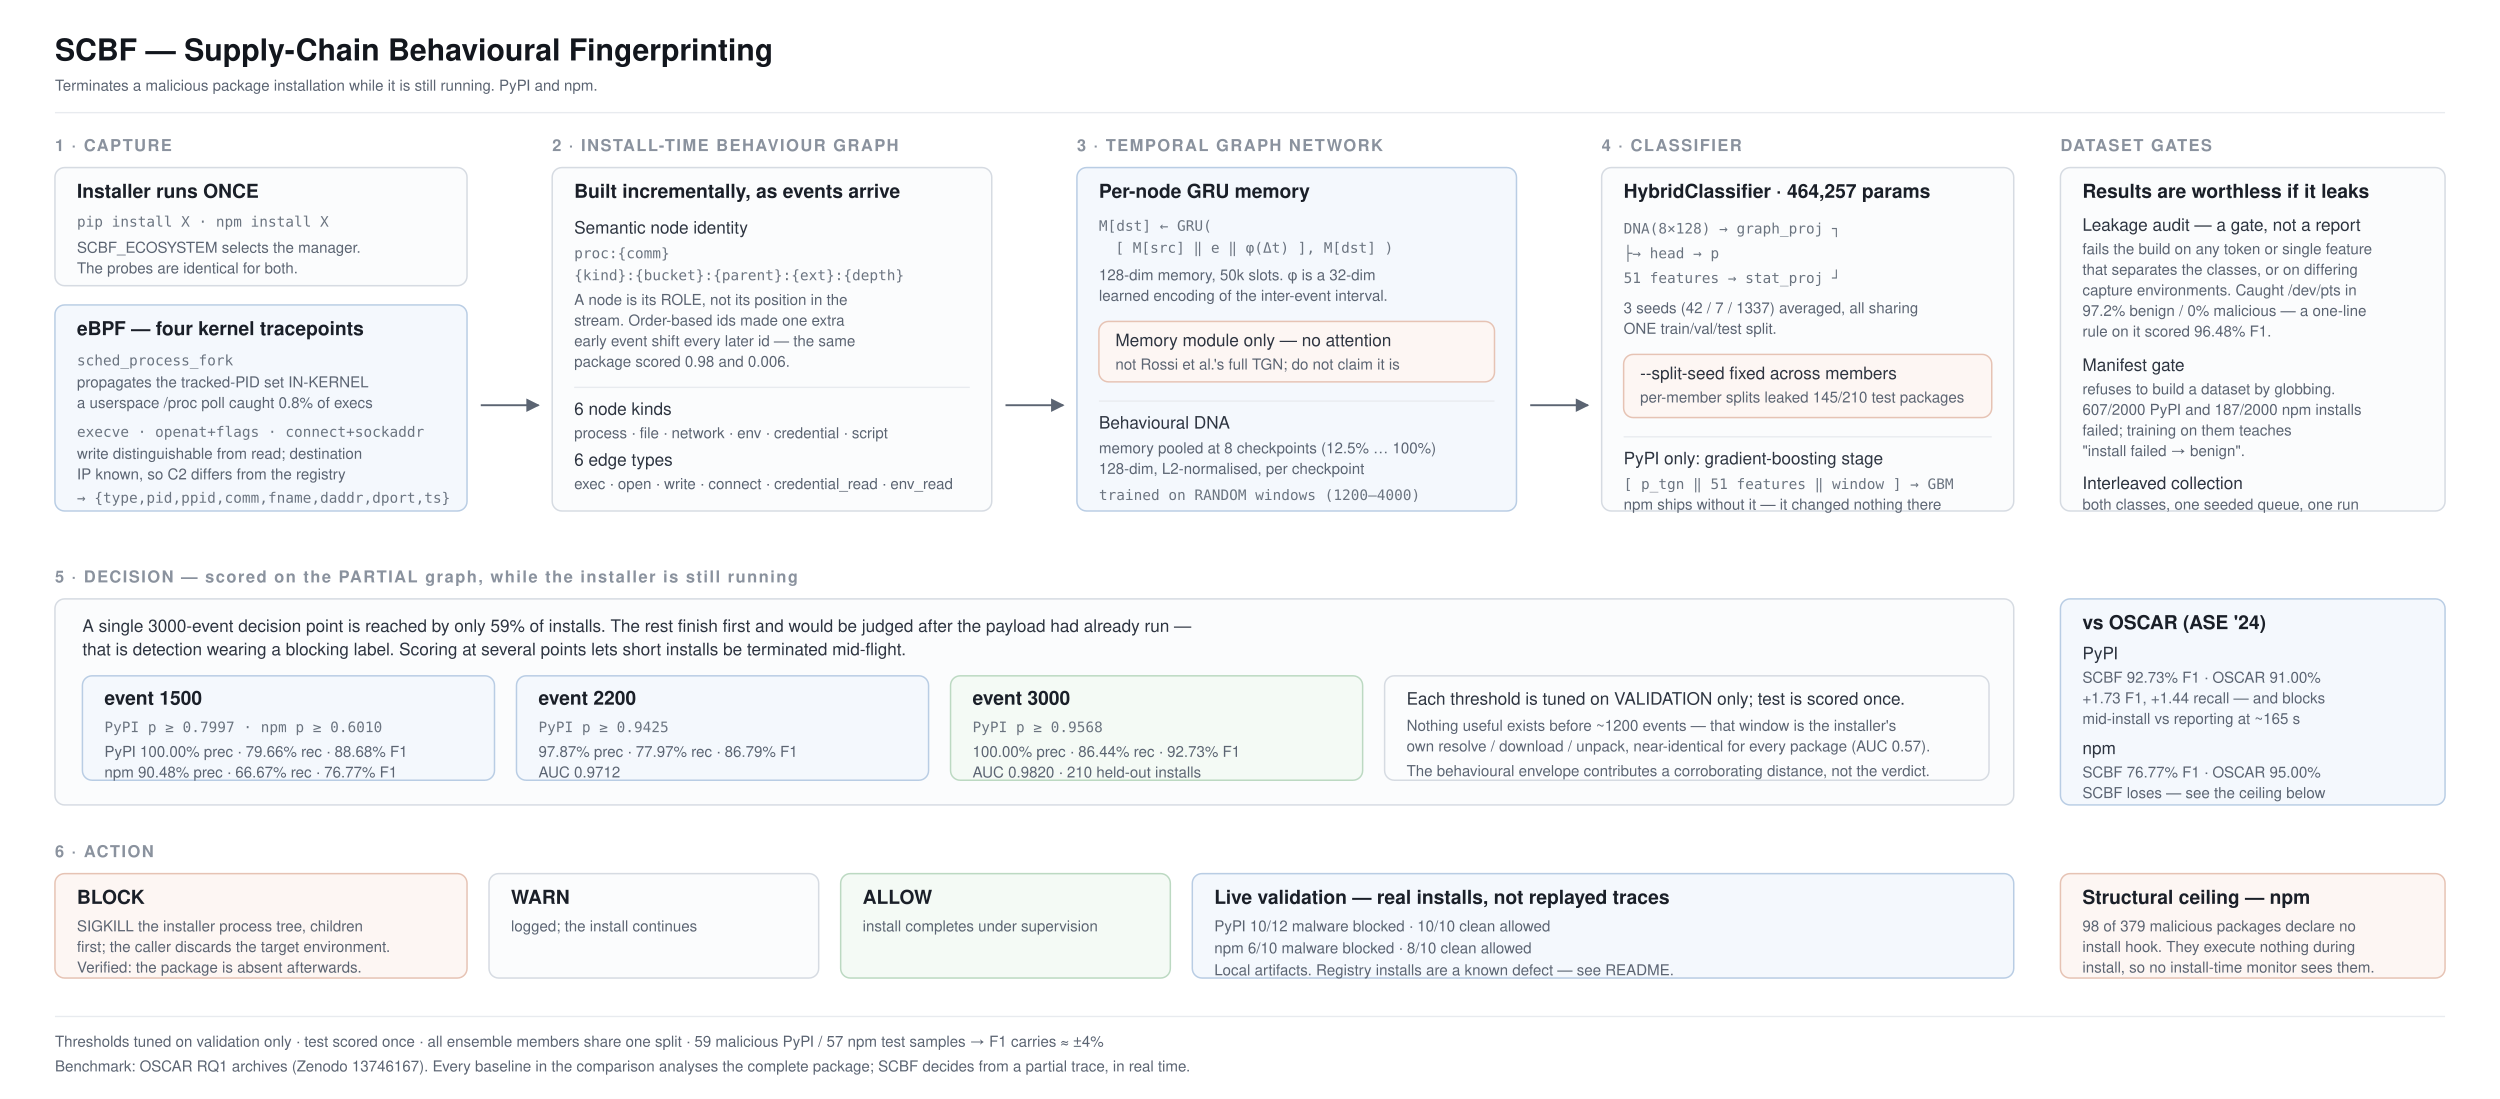
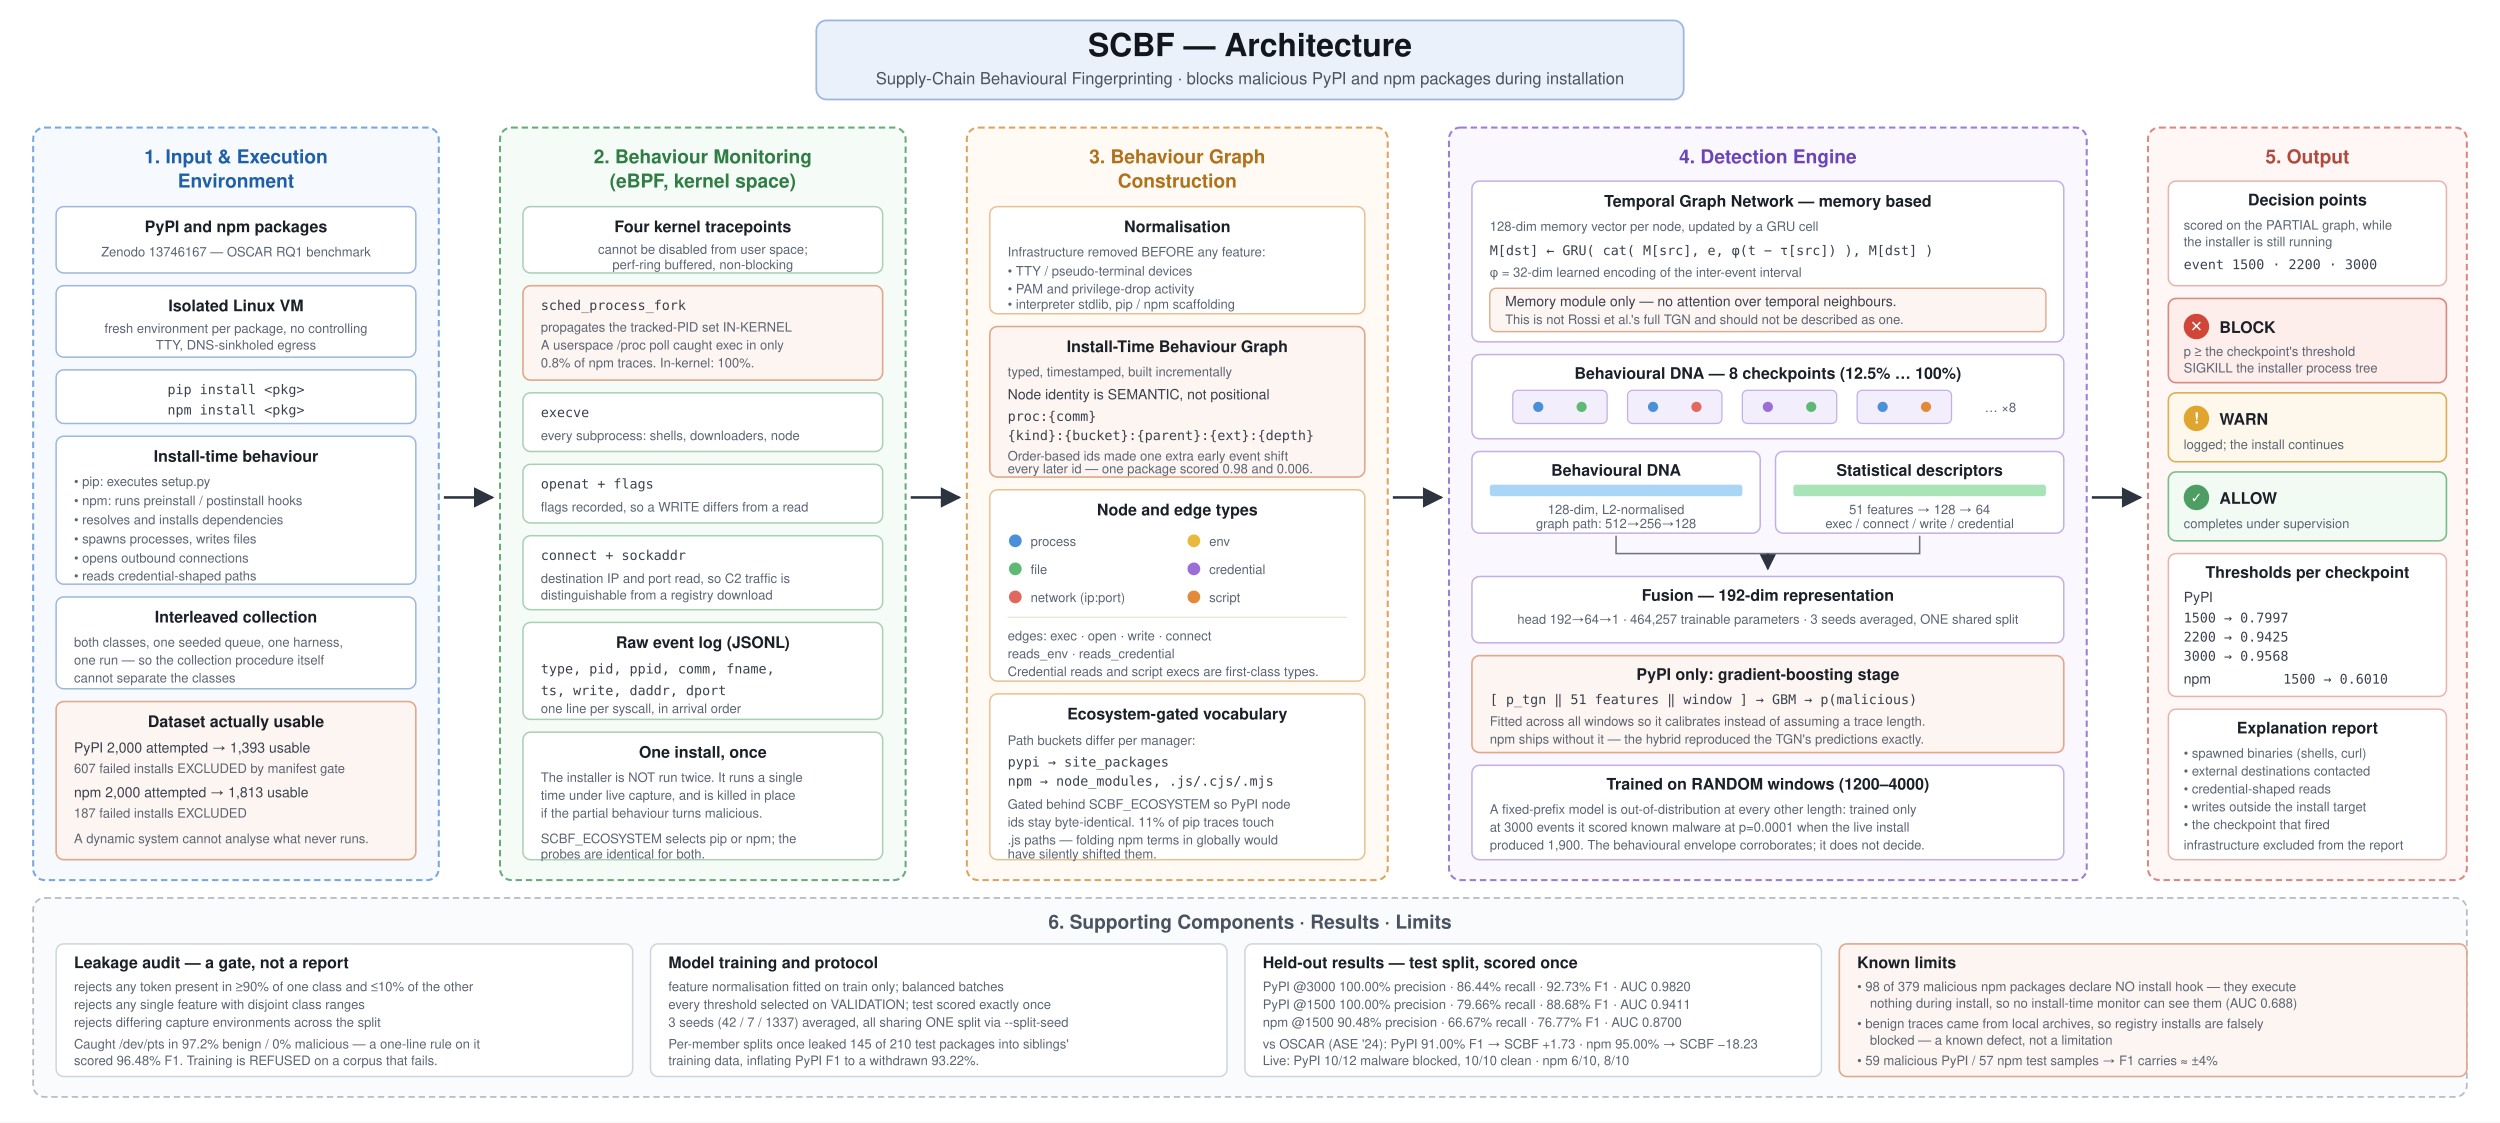
- <svg xmlns="http://www.w3.org/2000/svg" width="1820" height="800" viewBox="0 0 1820 800" font-family="Helvetica Neue, Helvetica, Arial, sans-serif">
+ <svg xmlns="http://www.w3.org/2000/svg" width="1960" height="880" viewBox="0 0 1960 880" font-family="Helvetica Neue, Helvetica, Arial, sans-serif">
  <defs>
-     <marker id="a" viewBox="0 0 10 10" refX="9" refY="5" markerWidth="7" markerHeight="7" orient="auto">
-       <path d="M0,0 L10,5 L0,10 z" fill="#5b6472" />
+     <marker id="ar" viewBox="0 0 10 10" refX="9" refY="5" markerWidth="8" markerHeight="8" orient="auto">
+       <path d="M0,0 L10,5 L0,10 z" fill="#2d3440" />
    </marker>
    <style>
-       .t   { font-size:12.5px; fill:#2d3440; }
-       .s   { font-size:11px;   fill:#5b6472; }
-       .m   { font-size:10.5px; fill:#6b7480; font-family:"SF Mono",Menlo,Consolas,monospace; }
-       .h   { font-size:14px;   fill:#1a1f28; font-weight:600; }
-       .st  { font-size:12px;   fill:#8a929e; font-weight:600; letter-spacing:.09em; }
-       .ttl { font-size:22px;   fill:#12161d; font-weight:600; }
-       .box { fill:#fbfcfd; stroke:#d6dbe2; stroke-width:1.1; rx:7; }
-       .acc { fill:#f4f8fd; stroke:#b9cde4; stroke-width:1.1; rx:7; }
-       .wrn { fill:#fdf6f3; stroke:#e6c3b4; stroke-width:1.1; rx:7; }
-       .ok  { fill:#f4faf5; stroke:#bcd9c2; stroke-width:1.1; rx:7; }
-       .ln  { stroke:#5b6472; stroke-width:1.4; fill:none; marker-end:url(#a); }
-       .sep { stroke:#e8ebef; stroke-width:1; }
+       .ttl  { font-size:25px; fill:#12161d; font-weight:700; text-anchor:middle; }
+       .sub  { font-size:13px; fill:#4a5260; text-anchor:middle; }
+       .sec  { font-size:15px; font-weight:700; text-anchor:middle; }
+       .ch   { font-size:12.5px; fill:#1a1f28; font-weight:700; text-anchor:middle; }
+       .cl   { font-size:12.5px; fill:#1a1f28; font-weight:700; }
+       .t    { font-size:11px; fill:#3a414d; }
+       .s    { font-size:10.2px; fill:#5b6472; }
+       .m    { font-size:10.5px; fill:#3a414d; font-family:"SF Mono",Menlo,Consolas,monospace; }
+       .mc   { font-size:10.5px; fill:#3a414d; font-family:"SF Mono",Menlo,Consolas,monospace; text-anchor:middle; }
+       .card { fill:#ffffff; stroke-width:1.2; rx:6; }
+       .flag { fill:#fdf5f1; stroke:#e0a98c; stroke-width:1.3; rx:6; }
    </style>
  </defs>
-   <rect width="1820" height="800" fill="#ffffff" />
-   <text x="40" y="44" class="ttl">SCBF — Supply-Chain Behavioural Fingerprinting</text>
-   <text x="40" y="66" class="s">Terminates a malicious package installation while it is still running. PyPI and npm.</text>
-   <line x1="40" y1="82" x2="1780" y2="82" class="sep" />
-   <text x="40" y="110" class="st">1 · CAPTURE</text>
-   <rect x="40" y="122" width="300" height="86" class="box" />
-   <text x="56" y="144" class="h">Installer runs ONCE</text>
-   <text x="56" y="165" class="m">pip install X   ·   npm install X</text>
-   <text x="56" y="184" class="s">SCBF_ECOSYSTEM selects the manager.</text>
-   <text x="56" y="199" class="s">The probes are identical for both.</text>
-   <rect x="40" y="222" width="300" height="150" class="acc" />
-   <text x="56" y="244" class="h">eBPF — four kernel tracepoints</text>
-   <text x="56" y="266" class="m">sched_process_fork</text>
-   <text x="56" y="282" class="s">propagates the tracked-PID set IN-KERNEL</text>
-   <text x="56" y="297" class="s">a userspace /proc poll caught 0.8% of execs</text>
-   <text x="56" y="318" class="m">execve · openat+flags · connect+sockaddr</text>
-   <text x="56" y="334" class="s">write distinguishable from read; destination</text>
-   <text x="56" y="349" class="s">IP known, so C2 differs from the registry</text>
-   <text x="56" y="366" class="m">→ {type,pid,ppid,comm,fname,daddr,dport,ts}</text>
-   <path d="M350,295 L392,295" class="ln" />
-   <text x="402" y="110" class="st">2 · INSTALL-TIME BEHAVIOUR GRAPH</text>
-   <rect x="402" y="122" width="320" height="250" class="box" />
-   <text x="418" y="144" class="h">Built incrementally, as events arrive</text>
-   <text x="418" y="170" class="t">Semantic node identity</text>
-   <text x="418" y="188" class="m">proc:{comm}</text>
-   <text x="418" y="204" class="m">{kind}:{bucket}:{parent}:{ext}:{depth}</text>
-   <text x="418" y="222" class="s">A node is its ROLE, not its position in the</text>
-   <text x="418" y="237" class="s">stream. Order-based ids made one extra</text>
-   <text x="418" y="252" class="s">early event shift every later id — the same</text>
-   <text x="418" y="267" class="s">package scored 0.98 and 0.006.</text>
-   <line x1="418" y1="282" x2="706" y2="282" class="sep" />
-   <text x="418" y="302" class="t">6 node kinds</text>
-   <text x="418" y="319" class="s">process · file · network · env · credential · script</text>
-   <text x="418" y="339" class="t">6 edge types</text>
-   <text x="418" y="356" class="s">exec · open · write · connect · credential_read · env_read</text>
-   <path d="M732,295 L774,295" class="ln" />
-   <text x="784" y="110" class="st">3 · TEMPORAL GRAPH NETWORK</text>
-   <rect x="784" y="122" width="320" height="250" class="acc" />
-   <text x="800" y="144" class="h">Per-node GRU memory</text>
-   <text x="800" y="168" class="m">M[dst] ← GRU(</text>
-   <text x="812" y="184" class="m">[ M[src] ‖ e ‖ φ(Δt) ], M[dst] )</text>
-   <text x="800" y="204" class="s">128-dim memory, 50k slots. φ is a 32-dim</text>
-   <text x="800" y="219" class="s">learned encoding of the inter-event interval.</text>
-   <rect x="800" y="234" width="288" height="44" class="wrn" />
-   <text x="812" y="252" class="t">Memory module only — no attention</text>
-   <text x="812" y="269" class="s">not Rossi et al.'s full TGN; do not claim it is</text>
-   <line x1="800" y1="292" x2="1088" y2="292" class="sep" />
-   <text x="800" y="312" class="t">Behavioural DNA</text>
-   <text x="800" y="330" class="s">memory pooled at 8 checkpoints (12.5% … 100%)</text>
-   <text x="800" y="345" class="s">128-dim, L2-normalised, per checkpoint</text>
-   <text x="800" y="364" class="m">trained on RANDOM windows (1200–4000)</text>
-   <path d="M1114,295 L1156,295" class="ln" />
-   <text x="1166" y="110" class="st">4 · CLASSIFIER</text>
-   <rect x="1166" y="122" width="300" height="250" class="box" />
-   <text x="1182" y="144" class="h">HybridClassifier · 464,257 params</text>
-   <text x="1182" y="170" class="m">DNA(8×128) → graph_proj ┐</text>
-   <text x="1182" y="188" class="m">                        ├→ head → p</text>
-   <text x="1182" y="206" class="m">51 features → stat_proj ┘</text>
-   <text x="1182" y="228" class="s">3 seeds (42 / 7 / 1337) averaged, all sharing</text>
-   <text x="1182" y="243" class="s">ONE train/val/test split.</text>
-   <rect x="1182" y="258" width="268" height="46" class="wrn" />
-   <text x="1194" y="276" class="t">--split-seed fixed across members</text>
-   <text x="1194" y="293" class="s">per-member splits leaked 145/210 test packages</text>
-   <line x1="1182" y1="318" x2="1450" y2="318" class="sep" />
-   <text x="1182" y="338" class="t">PyPI only: gradient-boosting stage</text>
-   <text x="1182" y="356" class="m">[ p_tgn ‖ 51 features ‖ window ] → GBM</text>
-   <text x="1182" y="371" class="s">npm ships without it — it changed nothing there</text>
-   <text x="40" y="424" class="st">5 · DECISION — scored on the PARTIAL graph, while the installer is still running</text>
-   <rect x="40" y="436" width="1426" height="150" class="box" />
-   <text x="60" y="460" class="t">A single 3000-event decision point is reached by only 59% of installs. The rest finish first and would be judged after the payload had already run —</text>
-   <text x="60" y="477" class="t">that is detection wearing a blocking label. Scoring at several points lets short installs be terminated mid-flight.</text>
-   <rect x="60" y="492" width="300" height="76" class="acc" />
-   <text x="76" y="513" class="h">event 1500</text>
-   <text x="76" y="533" class="m">PyPI p ≥ 0.7997 · npm p ≥ 0.6010</text>
-   <text x="76" y="551" class="s">PyPI 100.00% prec · 79.66% rec · 88.68% F1</text>
-   <text x="76" y="566" class="s">npm   90.48% prec · 66.67% rec · 76.77% F1</text>
-   <rect x="376" y="492" width="300" height="76" class="acc" />
-   <text x="392" y="513" class="h">event 2200</text>
-   <text x="392" y="533" class="m">PyPI p ≥ 0.9425</text>
-   <text x="392" y="551" class="s">97.87% prec · 77.97% rec · 86.79% F1</text>
-   <text x="392" y="566" class="s">AUC 0.9712</text>
-   <rect x="692" y="492" width="300" height="76" class="ok" />
-   <text x="708" y="513" class="h">event 3000</text>
-   <text x="708" y="533" class="m">PyPI p ≥ 0.9568</text>
-   <text x="708" y="551" class="s">100.00% prec · 86.44% rec · 92.73% F1</text>
-   <text x="708" y="566" class="s">AUC 0.9820 · 210 held-out installs</text>
-   <rect x="1008" y="492" width="440" height="76" class="box" />
-   <text x="1024" y="513" class="t">Each threshold is tuned on VALIDATION only; test is scored once.</text>
-   <text x="1024" y="532" class="s">Nothing useful exists before ~1200 events — that window is the installer's</text>
-   <text x="1024" y="547" class="s">own resolve / download / unpack, near-identical for every package (AUC 0.57).</text>
-   <text x="1024" y="565" class="s">The behavioural envelope contributes a corroborating distance, not the verdict.</text>
-   <text x="40" y="624" class="st">6 · ACTION</text>
-   <rect x="40" y="636" width="300" height="76" class="wrn" />
-   <text x="56" y="658" class="h">BLOCK</text>
-   <text x="56" y="678" class="s">SIGKILL the installer process tree, children</text>
-   <text x="56" y="693" class="s">first; the caller discards the target environment.</text>
-   <text x="56" y="708" class="s">Verified: the package is absent afterwards.</text>
-   <rect x="356" y="636" width="240" height="76" class="box" />
-   <text x="372" y="658" class="h">WARN</text>
-   <text x="372" y="678" class="s">logged; the install continues</text>
-   <rect x="612" y="636" width="240" height="76" class="ok" />
-   <text x="628" y="658" class="h">ALLOW</text>
-   <text x="628" y="678" class="s">install completes under supervision</text>
-   <rect x="868" y="636" width="598" height="76" class="acc" />
-   <text x="884" y="658" class="h">Live validation — real installs, not replayed traces</text>
-   <text x="884" y="678" class="s">PyPI  10/12 malware blocked · 10/10 clean allowed</text>
-   <text x="884" y="694" class="s">npm    6/10 malware blocked ·  8/10 clean allowed</text>
-   <text x="884" y="710" class="s">Local artifacts. Registry installs are a known defect — see README.</text>
-   <text x="1500" y="110" class="st">DATASET GATES</text>
-   <rect x="1500" y="122" width="280" height="250" class="box" />
-   <text x="1516" y="144" class="h">Results are worthless if it leaks</text>
-   <text x="1516" y="168" class="t">Leakage audit — a gate, not a report</text>
-   <text x="1516" y="185" class="s">fails the build on any token or single feature</text>
-   <text x="1516" y="200" class="s">that separates the classes, or on differing</text>
-   <text x="1516" y="215" class="s">capture environments. Caught /dev/pts in</text>
-   <text x="1516" y="230" class="s">97.2% benign / 0% malicious — a one-line</text>
-   <text x="1516" y="245" class="s">rule on it scored 96.48% F1.</text>
-   <text x="1516" y="270" class="t">Manifest gate</text>
-   <text x="1516" y="287" class="s">refuses to build a dataset by globbing.</text>
-   <text x="1516" y="302" class="s">607/2000 PyPI and 187/2000 npm installs</text>
-   <text x="1516" y="317" class="s">failed; training on them teaches</text>
-   <text x="1516" y="332" class="s">"install failed → benign".</text>
-   <text x="1516" y="356" class="t">Interleaved collection</text>
-   <text x="1516" y="371" class="s">both classes, one seeded queue, one run</text>
-   <rect x="1500" y="436" width="280" height="150" class="acc" />
-   <text x="1516" y="458" class="h">vs OSCAR (ASE '24)</text>
-   <text x="1516" y="480" class="t">PyPI</text>
-   <text x="1516" y="497" class="s">SCBF 92.73% F1 · OSCAR 91.00%</text>
-   <text x="1516" y="512" class="s">+1.73 F1, +1.44 recall — and blocks</text>
-   <text x="1516" y="527" class="s">mid-install vs reporting at ~165 s</text>
-   <text x="1516" y="549" class="t">npm</text>
-   <text x="1516" y="566" class="s">SCBF 76.77% F1 · OSCAR 95.00%</text>
-   <text x="1516" y="581" class="s">SCBF loses — see the ceiling below</text>
-   <rect x="1500" y="636" width="280" height="76" class="wrn" />
-   <text x="1516" y="658" class="h">Structural ceiling — npm</text>
-   <text x="1516" y="678" class="s">98 of 379 malicious packages declare no</text>
-   <text x="1516" y="693" class="s">install hook. They execute nothing during</text>
-   <text x="1516" y="708" class="s">install, so no install-time monitor sees them.</text>
-   <line x1="40" y1="740" x2="1780" y2="740" class="sep" />
-   <text x="40" y="762" class="s">Thresholds tuned on validation only · test scored once · all ensemble members share one split · 59 malicious PyPI / 57 npm test samples → F1 carries ≈ ±4%</text>
-   <text x="40" y="780" class="s">Benchmark: OSCAR RQ1 archives (Zenodo 13746167). Every baseline in the comparison analyses the complete package; SCBF decides from a partial trace, in real time.</text>
+   <rect width="1960" height="880" fill="#ffffff" />
+   <rect x="640" y="16" width="680" height="62" rx="8" fill="#eaf1fb" stroke="#9db8dd" stroke-width="1.4" />
+   <text x="980" y="44" class="ttl">SCBF — Architecture</text>
+   <text x="980" y="66" class="sub">Supply-Chain Behavioural Fingerprinting · blocks malicious PyPI and npm packages during installation</text>
+   <rect x="26" y="100" width="318" height="590" rx="9" fill="#f6fafe" stroke="#7aa8dc" stroke-width="1.6" stroke-dasharray="5 3" />
+   <text x="185" y="128" class="sec" fill="#1f5fa8">1. Input &amp; Execution</text>
+   <text x="185" y="147" class="sec" fill="#1f5fa8">Environment</text>
+   <rect x="44" y="162" width="282" height="52" class="card" stroke="#9db8dd" />
+   <text x="185" y="182" class="ch">PyPI and npm packages</text>
+   <text x="185" y="201" class="s" text-anchor="middle">Zenodo 13746167 — OSCAR RQ1 benchmark</text>
+   <rect x="44" y="224" width="282" height="56" class="card" stroke="#9db8dd" />
+   <text x="185" y="244" class="ch">Isolated Linux VM</text>
+   <text x="185" y="261" class="s" text-anchor="middle">fresh environment per package, no controlling</text>
+   <text x="185" y="274" class="s" text-anchor="middle">TTY, DNS-sinkholed egress</text>
+   <rect x="44" y="290" width="282" height="42" class="card" stroke="#9db8dd" />
+   <text x="185" y="309" class="mc">pip install &lt;pkg&gt;</text>
+   <text x="185" y="325" class="mc">npm install &lt;pkg&gt;</text>
+   <rect x="44" y="342" width="282" height="116" class="card" stroke="#9db8dd" />
+   <text x="185" y="362" class="ch">Install-time behaviour</text>
+   <text x="58" y="381" class="s">• pip: executes setup.py</text>
+   <text x="58" y="396" class="s">• npm: runs preinstall / postinstall hooks</text>
+   <text x="58" y="411" class="s">• resolves and installs dependencies</text>
+   <text x="58" y="426" class="s">• spawns processes, writes files</text>
+   <text x="58" y="441" class="s">• opens outbound connections</text>
+   <text x="58" y="455" class="s">• reads credential-shaped paths</text>
+   <rect x="44" y="468" width="282" height="72" class="card" stroke="#9db8dd" />
+   <text x="185" y="488" class="ch">Interleaved collection</text>
+   <text x="58" y="507" class="s">both classes, one seeded queue, one harness,</text>
+   <text x="58" y="521" class="s">one run — so the collection procedure itself</text>
+   <text x="58" y="535" class="s">cannot separate the classes</text>
+   <rect x="44" y="550" width="282" height="124" class="flag" />
+   <text x="185" y="570" class="ch">Dataset actually usable</text>
+   <text x="58" y="590" class="t">PyPI  2,000 attempted → 1,393 usable</text>
+   <text x="58" y="606" class="s">607 failed installs EXCLUDED by manifest gate</text>
+   <text x="58" y="625" class="t">npm  2,000 attempted → 1,813 usable</text>
+   <text x="58" y="641" class="s">187 failed installs EXCLUDED</text>
+   <text x="58" y="661" class="s">A dynamic system cannot analyse what never runs.</text>
+   <path d="M348,390 L386,390" stroke="#2d3440" stroke-width="2" marker-end="url(#ar)" />
+   <rect x="392" y="100" width="318" height="590" rx="9" fill="#f5fbf6" stroke="#6aab7a" stroke-width="1.6" stroke-dasharray="5 3" />
+   <text x="551" y="128" class="sec" fill="#2f7d45">2. Behaviour Monitoring</text>
+   <text x="551" y="147" class="sec" fill="#2f7d45">(eBPF, kernel space)</text>
+   <rect x="410" y="162" width="282" height="52" class="card" stroke="#a9d0b4" />
+   <text x="551" y="182" class="ch">Four kernel tracepoints</text>
+   <text x="551" y="199" class="s" text-anchor="middle">cannot be disabled from user space;</text>
+   <text x="551" y="211" class="s" text-anchor="middle">perf-ring buffered, non-blocking</text>
+   <rect x="410" y="224" width="282" height="74" class="flag" />
+   <text x="424" y="243" class="m">sched_process_fork</text>
+   <text x="424" y="260" class="s">propagates the tracked-PID set IN-KERNEL</text>
+   <text x="424" y="274" class="s">A userspace /proc poll caught exec in only</text>
+   <text x="424" y="288" class="s">0.8% of npm traces. In-kernel: 100%.</text>
+   <rect x="410" y="308" width="282" height="46" class="card" stroke="#a9d0b4" />
+   <text x="424" y="327" class="m">execve</text>
+   <text x="424" y="345" class="s">every subprocess: shells, downloaders, node</text>
+   <rect x="410" y="364" width="282" height="46" class="card" stroke="#a9d0b4" />
+   <text x="424" y="383" class="m">openat + flags</text>
+   <text x="424" y="401" class="s">flags recorded, so a WRITE differs from a read</text>
+   <rect x="410" y="420" width="282" height="58" class="card" stroke="#a9d0b4" />
+   <text x="424" y="439" class="m">connect + sockaddr</text>
+   <text x="424" y="457" class="s">destination IP and port read, so C2 traffic is</text>
+   <text x="424" y="470" class="s">distinguishable from a registry download</text>
+   <rect x="410" y="488" width="282" height="76" class="card" stroke="#a9d0b4" />
+   <text x="551" y="508" class="ch">Raw event log (JSONL)</text>
+   <text x="424" y="528" class="m">type, pid, ppid, comm, fname,</text>
+   <text x="424" y="545" class="m">ts, write, daddr, dport</text>
+   <text x="424" y="559" class="s">one line per syscall, in arrival order</text>
+   <rect x="410" y="574" width="282" height="100" class="card" stroke="#a9d0b4" />
+   <text x="551" y="594" class="ch">One install, once</text>
+   <text x="424" y="613" class="s">The installer is NOT run twice. It runs a single</text>
+   <text x="424" y="627" class="s">time under live capture, and is killed in place</text>
+   <text x="424" y="641" class="s">if the partial behaviour turns malicious.</text>
+   <text x="424" y="661" class="s">SCBF_ECOSYSTEM selects pip or npm; the</text>
+   <text x="424" y="673" class="s">probes are identical for both.</text>
+   <path d="M714,390 L752,390" stroke="#2d3440" stroke-width="2" marker-end="url(#ar)" />
+   <rect x="758" y="100" width="330" height="590" rx="9" fill="#fffaf4" stroke="#dda45f" stroke-width="1.6" stroke-dasharray="5 3" />
+   <text x="923" y="128" class="sec" fill="#b1701a">3. Behaviour Graph</text>
+   <text x="923" y="147" class="sec" fill="#b1701a">Construction</text>
+   <rect x="776" y="162" width="294" height="84" class="card" stroke="#e8c193" />
+   <text x="923" y="182" class="ch">Normalisation</text>
+   <text x="790" y="201" class="s">Infrastructure removed BEFORE any feature:</text>
+   <text x="790" y="216" class="s">• TTY / pseudo-terminal devices</text>
+   <text x="790" y="230" class="s">• PAM and privilege-drop activity</text>
+   <text x="790" y="242" class="s">• interpreter stdlib, pip / npm scaffolding</text>
+   <rect x="776" y="256" width="294" height="118" class="flag" />
+   <text x="923" y="276" class="ch">Install-Time Behaviour Graph</text>
+   <text x="790" y="295" class="s">typed, timestamped, built incrementally</text>
+   <text x="790" y="313" class="t">Node identity is SEMANTIC, not positional</text>
+   <text x="790" y="330" class="m">proc:{comm}</text>
+   <text x="790" y="345" class="m">{kind}:{bucket}:{parent}:{ext}:{depth}</text>
+   <text x="790" y="361" class="s">Order-based ids made one extra early event shift</text>
+   <text x="790" y="371" class="s">every later id — one package scored 0.98 and 0.006.</text>
+   <rect x="776" y="384" width="294" height="150" class="card" stroke="#e8c193" />
+   <text x="923" y="404" class="ch">Node and edge types</text>
+   <circle cx="796" cy="424" r="5" fill="#4a90d9" />
+   <text x="808" y="428" class="s">process</text>
+   <circle cx="936" cy="424" r="5" fill="#e8b93a" />
+   <text x="948" y="428" class="s">env</text>
+   <circle cx="796" cy="446" r="5" fill="#5eb974" />
+   <text x="808" y="450" class="s">file</text>
+   <circle cx="936" cy="446" r="5" fill="#9b6dd6" />
+   <text x="948" y="450" class="s">credential</text>
+   <circle cx="796" cy="468" r="5" fill="#e0685f" />
+   <text x="808" y="472" class="s">network (ip:port)</text>
+   <circle cx="936" cy="468" r="5" fill="#e08a3a" />
+   <text x="948" y="472" class="s">script</text>
+   <line x1="790" y1="484" x2="1056" y2="484" stroke="#eee3d4" />
+   <text x="790" y="502" class="s">edges: exec · open · write · connect</text>
+   <text x="790" y="516" class="s">reads_env · reads_credential</text>
+   <text x="790" y="530" class="s">Credential reads and script execs are first-class types.</text>
+   <rect x="776" y="544" width="294" height="130" class="card" stroke="#e8c193" />
+   <text x="923" y="564" class="ch">Ecosystem-gated vocabulary</text>
+   <text x="790" y="584" class="s">Path buckets differ per manager:</text>
+   <text x="790" y="601" class="m">pypi → site_packages</text>
+   <text x="790" y="616" class="m">npm  → node_modules, .js/.cjs/.mjs</text>
+   <text x="790" y="634" class="s">Gated behind SCBF_ECOSYSTEM so PyPI node</text>
+   <text x="790" y="648" class="s">ids stay byte-identical. 11% of pip traces touch</text>
+   <text x="790" y="662" class="s">.js paths — folding npm terms in globally would</text>
+   <text x="790" y="673" class="s">have silently shifted them.</text>
+   <path d="M1092,390 L1130,390" stroke="#2d3440" stroke-width="2" marker-end="url(#ar)" />
+   <rect x="1136" y="100" width="500" height="590" rx="9" fill="#faf7fe" stroke="#9b7fd4" stroke-width="1.6" stroke-dasharray="5 3" />
+   <text x="1386" y="128" class="sec" fill="#6a45b8">4. Detection Engine</text>
+   <rect x="1154" y="142" width="464" height="126" class="card" stroke="#c3b0e6" />
+   <text x="1386" y="162" class="ch">Temporal Graph Network — memory based</text>
+   <text x="1168" y="181" class="s">128-dim memory vector per node, updated by a GRU cell</text>
+   <text x="1168" y="200" class="m">M[dst] ← GRU( cat( M[src], e, φ(t − τ[src]) ), M[dst] )</text>
+   <text x="1168" y="217" class="s">φ = 32-dim learned encoding of the inter-event interval</text>
+   <rect x="1168" y="226" width="436" height="34" rx="5" fill="#fdf5f1" stroke="#e0a98c" stroke-width="1.1" />
+   <text x="1180" y="240" class="t">Memory module only — no attention over temporal neighbours.</text>
+   <text x="1180" y="254" class="s">This is not Rossi et al.'s full TGN and should not be described as one.</text>
+   <rect x="1154" y="278" width="464" height="66" class="card" stroke="#c3b0e6" />
+   <text x="1386" y="297" class="ch">Behavioural DNA — 8 checkpoints (12.5% … 100%)</text>
+   <rect x="1186" y="306" width="74" height="26" rx="4" fill="#f3eefb" stroke="#c3b0e6" />
+   <rect x="1276" y="306" width="74" height="26" rx="4" fill="#f3eefb" stroke="#c3b0e6" />
+   <rect x="1366" y="306" width="74" height="26" rx="4" fill="#f3eefb" stroke="#c3b0e6" />
+   <rect x="1456" y="306" width="74" height="26" rx="4" fill="#f3eefb" stroke="#c3b0e6" />
+   <circle cx="1206" cy="319" r="4" fill="#4a90d9" />
+   <circle cx="1240" cy="319" r="4" fill="#5eb974" />
+   <circle cx="1296" cy="319" r="4" fill="#4a90d9" />
+   <circle cx="1330" cy="319" r="4" fill="#e0685f" />
+   <circle cx="1386" cy="319" r="4" fill="#9b6dd6" />
+   <circle cx="1420" cy="319" r="4" fill="#5eb974" />
+   <circle cx="1476" cy="319" r="4" fill="#4a90d9" />
+   <circle cx="1510" cy="319" r="4" fill="#e08a3a" />
+   <text x="1556" y="323" class="s">… ×8</text>
+   <rect x="1154" y="354" width="226" height="64" class="card" stroke="#c3b0e6" />
+   <text x="1267" y="373" class="ch">Behavioural DNA</text>
+   <rect x="1168" y="380" width="198" height="9" rx="2" fill="#a9d6f5" />
+   <text x="1267" y="403" class="s" text-anchor="middle">128-dim, L2-normalised</text>
+   <text x="1267" y="414" class="s" text-anchor="middle">graph path: 512→256→128</text>
+   <rect x="1392" y="354" width="226" height="64" class="card" stroke="#c3b0e6" />
+   <text x="1505" y="373" class="ch">Statistical descriptors</text>
+   <rect x="1406" y="380" width="198" height="9" rx="2" fill="#a9e3b8" />
+   <text x="1505" y="403" class="s" text-anchor="middle">51 features → 128 → 64</text>
+   <text x="1505" y="414" class="s" text-anchor="middle">exec / connect / write / credential</text>
+   <path d="M1267,420 L1267,434 L1505,434 L1505,420" stroke="#6b7480" stroke-width="1.2" fill="none" />
+   <path d="M1386,434 L1386,446" stroke="#2d3440" stroke-width="1.6" marker-end="url(#ar)" />
+   <rect x="1154" y="452" width="464" height="52" class="card" stroke="#c3b0e6" />
+   <text x="1386" y="471" class="ch">Fusion — 192-dim representation</text>
+   <text x="1386" y="489" class="s" text-anchor="middle">head 192→64→1 · 464,257 trainable parameters · 3 seeds averaged, ONE shared split</text>
+   <rect x="1154" y="514" width="464" height="76" class="flag" />
+   <text x="1386" y="533" class="ch">PyPI only: gradient-boosting stage</text>
+   <text x="1168" y="552" class="m">[ p_tgn ‖ 51 features ‖ window ] → GBM → p(malicious)</text>
+   <text x="1168" y="569" class="s">Fitted across all windows so it calibrates instead of assuming a trace length.</text>
+   <text x="1168" y="583" class="s">npm ships without it — the hybrid reproduced the TGN's predictions exactly.</text>
+   <rect x="1154" y="600" width="464" height="74" class="card" stroke="#c3b0e6" />
+   <text x="1386" y="619" class="ch">Trained on RANDOM windows (1200–4000)</text>
+   <text x="1168" y="638" class="s">A fixed-prefix model is out-of-distribution at every other length: trained only</text>
+   <text x="1168" y="652" class="s">at 3000 events it scored known malware at p=0.0001 when the live install</text>
+   <text x="1168" y="666" class="s">produced 1,900. The behavioural envelope corroborates; it does not decide.</text>
+   <path d="M1640,390 L1678,390" stroke="#2d3440" stroke-width="2" marker-end="url(#ar)" />
+   <rect x="1684" y="100" width="250" height="590" rx="9" fill="#fef7f6" stroke="#d98a80" stroke-width="1.6" stroke-dasharray="5 3" />
+   <text x="1809" y="128" class="sec" fill="#b04a3e">5. Output</text>
+   <rect x="1700" y="142" width="218" height="82" class="card" stroke="#e8b3ab" />
+   <text x="1809" y="161" class="ch">Decision points</text>
+   <text x="1712" y="180" class="s">scored on the PARTIAL graph, while</text>
+   <text x="1712" y="193" class="s">the installer is still running</text>
+   <text x="1712" y="211" class="m">event 1500 · 2200 · 3000</text>
+   <rect x="1700" y="234" width="218" height="66" rx="6" fill="#fdeeeb" stroke="#d98a80" stroke-width="1.3" />
+   <circle cx="1722" cy="256" r="10" fill="#d0473a" />
+   <text x="1722" y="260" font-size="12" fill="#fff" text-anchor="middle" font-weight="700">✕</text>
+   <text x="1740" y="261" class="cl">BLOCK</text>
+   <text x="1712" y="279" class="s">p ≥ the checkpoint's threshold</text>
+   <text x="1712" y="292" class="s">SIGKILL the installer process tree</text>
+   <rect x="1700" y="308" width="218" height="54" rx="6" fill="#fef8ec" stroke="#dfae55" stroke-width="1.3" />
+   <circle cx="1722" cy="328" r="10" fill="#e0a52e" />
+   <text x="1722" y="332" font-size="12" fill="#fff" text-anchor="middle" font-weight="700">!</text>
+   <text x="1740" y="333" class="cl">WARN</text>
+   <text x="1712" y="352" class="s">logged; the install continues</text>
+   <rect x="1700" y="370" width="218" height="54" rx="6" fill="#f2faf4" stroke="#7bbd8c" stroke-width="1.3" />
+   <circle cx="1722" cy="390" r="10" fill="#4e9e63" />
+   <text x="1722" y="394" font-size="11" fill="#fff" text-anchor="middle" font-weight="700">✓</text>
+   <text x="1740" y="395" class="cl">ALLOW</text>
+   <text x="1712" y="414" class="s">completes under supervision</text>
+   <rect x="1700" y="434" width="218" height="112" class="card" stroke="#e8b3ab" />
+   <text x="1809" y="453" class="ch">Thresholds per checkpoint</text>
+   <text x="1712" y="472" class="t">PyPI</text>
+   <text x="1712" y="488" class="m">1500 → 0.7997</text>
+   <text x="1712" y="503" class="m">2200 → 0.9425</text>
+   <text x="1712" y="518" class="m">3000 → 0.9568</text>
+   <text x="1712" y="536" class="t">npm</text>
+   <text x="1790" y="536" class="m">1500 → 0.6010</text>
+   <rect x="1700" y="556" width="218" height="118" class="card" stroke="#e8b3ab" />
+   <text x="1809" y="575" class="ch">Explanation report</text>
+   <text x="1712" y="594" class="s">• spawned binaries (shells, curl)</text>
+   <text x="1712" y="608" class="s">• external destinations contacted</text>
+   <text x="1712" y="622" class="s">• credential-shaped reads</text>
+   <text x="1712" y="636" class="s">• writes outside the install target</text>
+   <text x="1712" y="650" class="s">• the checkpoint that fired</text>
+   <text x="1712" y="666" class="s">infrastructure excluded from the report</text>
+   <rect x="26" y="704" width="1908" height="156" rx="9" fill="#fafbfc" stroke="#b6bdc7" stroke-width="1.4" stroke-dasharray="5 3" />
+   <text x="980" y="728" class="sec" fill="#4a5260">6. Supporting Components · Results · Limits</text>
+   <rect x="44" y="740" width="452" height="104" class="card" stroke="#cfd5dd" />
+   <text x="58" y="759" class="cl">Leakage audit — a gate, not a report</text>
+   <text x="58" y="777" class="s">rejects any token present in ≥90% of one class and ≤10% of the other</text>
+   <text x="58" y="791" class="s">rejects any single feature with disjoint class ranges</text>
+   <text x="58" y="805" class="s">rejects differing capture environments across the split</text>
+   <text x="58" y="822" class="s">Caught /dev/pts in 97.2% benign / 0% malicious — a one-line rule on it</text>
+   <text x="58" y="835" class="s">scored 96.48% F1. Training is REFUSED on a corpus that fails.</text>
+   <rect x="510" y="740" width="452" height="104" class="card" stroke="#cfd5dd" />
+   <text x="524" y="759" class="cl">Model training and protocol</text>
+   <text x="524" y="777" class="s">feature normalisation fitted on train only; balanced batches</text>
+   <text x="524" y="791" class="s">every threshold selected on VALIDATION; test scored exactly once</text>
+   <text x="524" y="805" class="s">3 seeds (42 / 7 / 1337) averaged, all sharing ONE split via --split-seed</text>
+   <text x="524" y="822" class="s">Per-member splits once leaked 145 of 210 test packages into siblings'</text>
+   <text x="524" y="835" class="s">training data, inflating PyPI F1 to a withdrawn 93.22%.</text>
+   <rect x="976" y="740" width="452" height="104" class="card" stroke="#cfd5dd" />
+   <text x="990" y="759" class="cl">Held-out results — test split, scored once</text>
+   <text x="990" y="777" class="s">PyPI @3000   100.00% precision · 86.44% recall · 92.73% F1 · AUC 0.9820</text>
+   <text x="990" y="791" class="s">PyPI @1500   100.00% precision · 79.66% recall · 88.68% F1 · AUC 0.9411</text>
+   <text x="990" y="805" class="s">npm  @1500    90.48% precision · 66.67% recall · 76.77% F1 · AUC 0.8700</text>
+   <text x="990" y="822" class="s">vs OSCAR (ASE '24): PyPI 91.00% F1 → SCBF +1.73 · npm 95.00% → SCBF −18.23</text>
+   <text x="990" y="835" class="s">Live: PyPI 10/12 malware blocked, 10/10 clean · npm 6/10, 8/10</text>
+   <rect x="1442" y="740" width="492" height="104" class="flag" />
+   <text x="1456" y="759" class="cl">Known limits</text>
+   <text x="1456" y="777" class="s">• 98 of 379 malicious npm packages declare NO install hook — they execute</text>
+   <text x="1466" y="790" class="s">nothing during install, so no install-time monitor can see them (AUC 0.688)</text>
+   <text x="1456" y="806" class="s">• benign traces came from local archives, so registry installs are falsely</text>
+   <text x="1466" y="819" class="s">blocked — a known defect, not a limitation</text>
+   <text x="1456" y="835" class="s">• 59 malicious PyPI / 57 npm test samples → F1 carries ≈ ±4%</text>
</svg>
